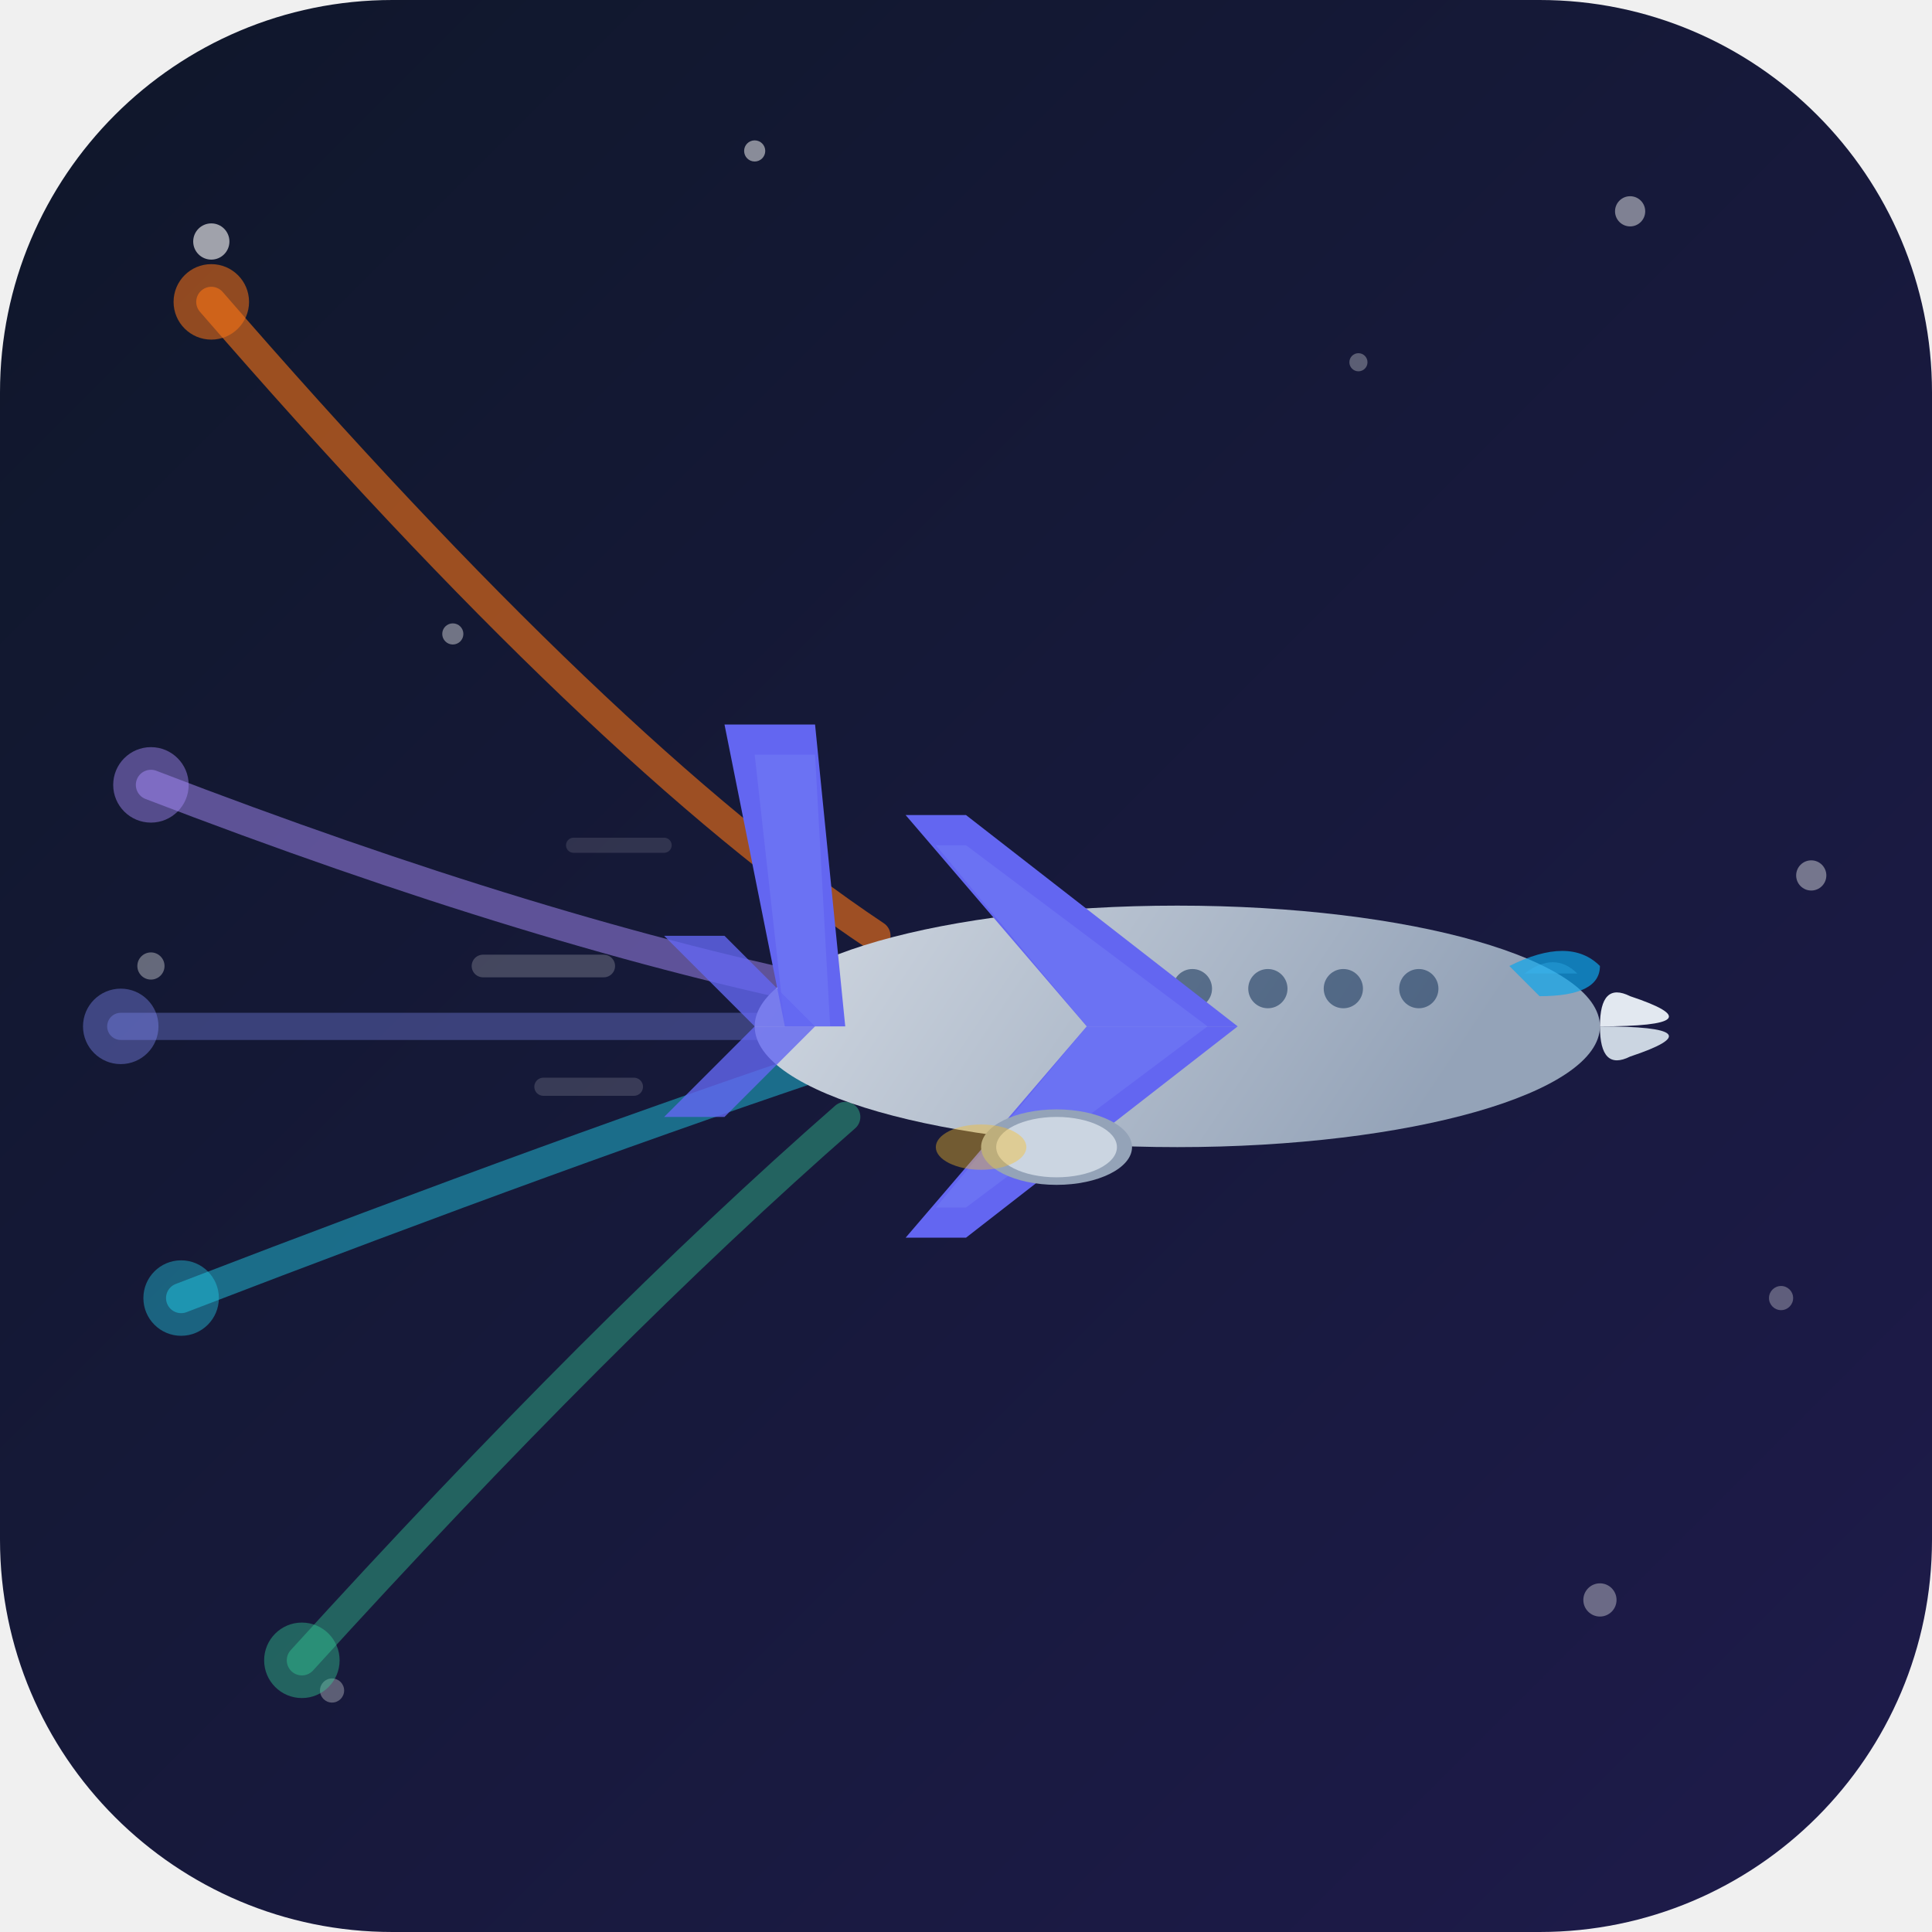
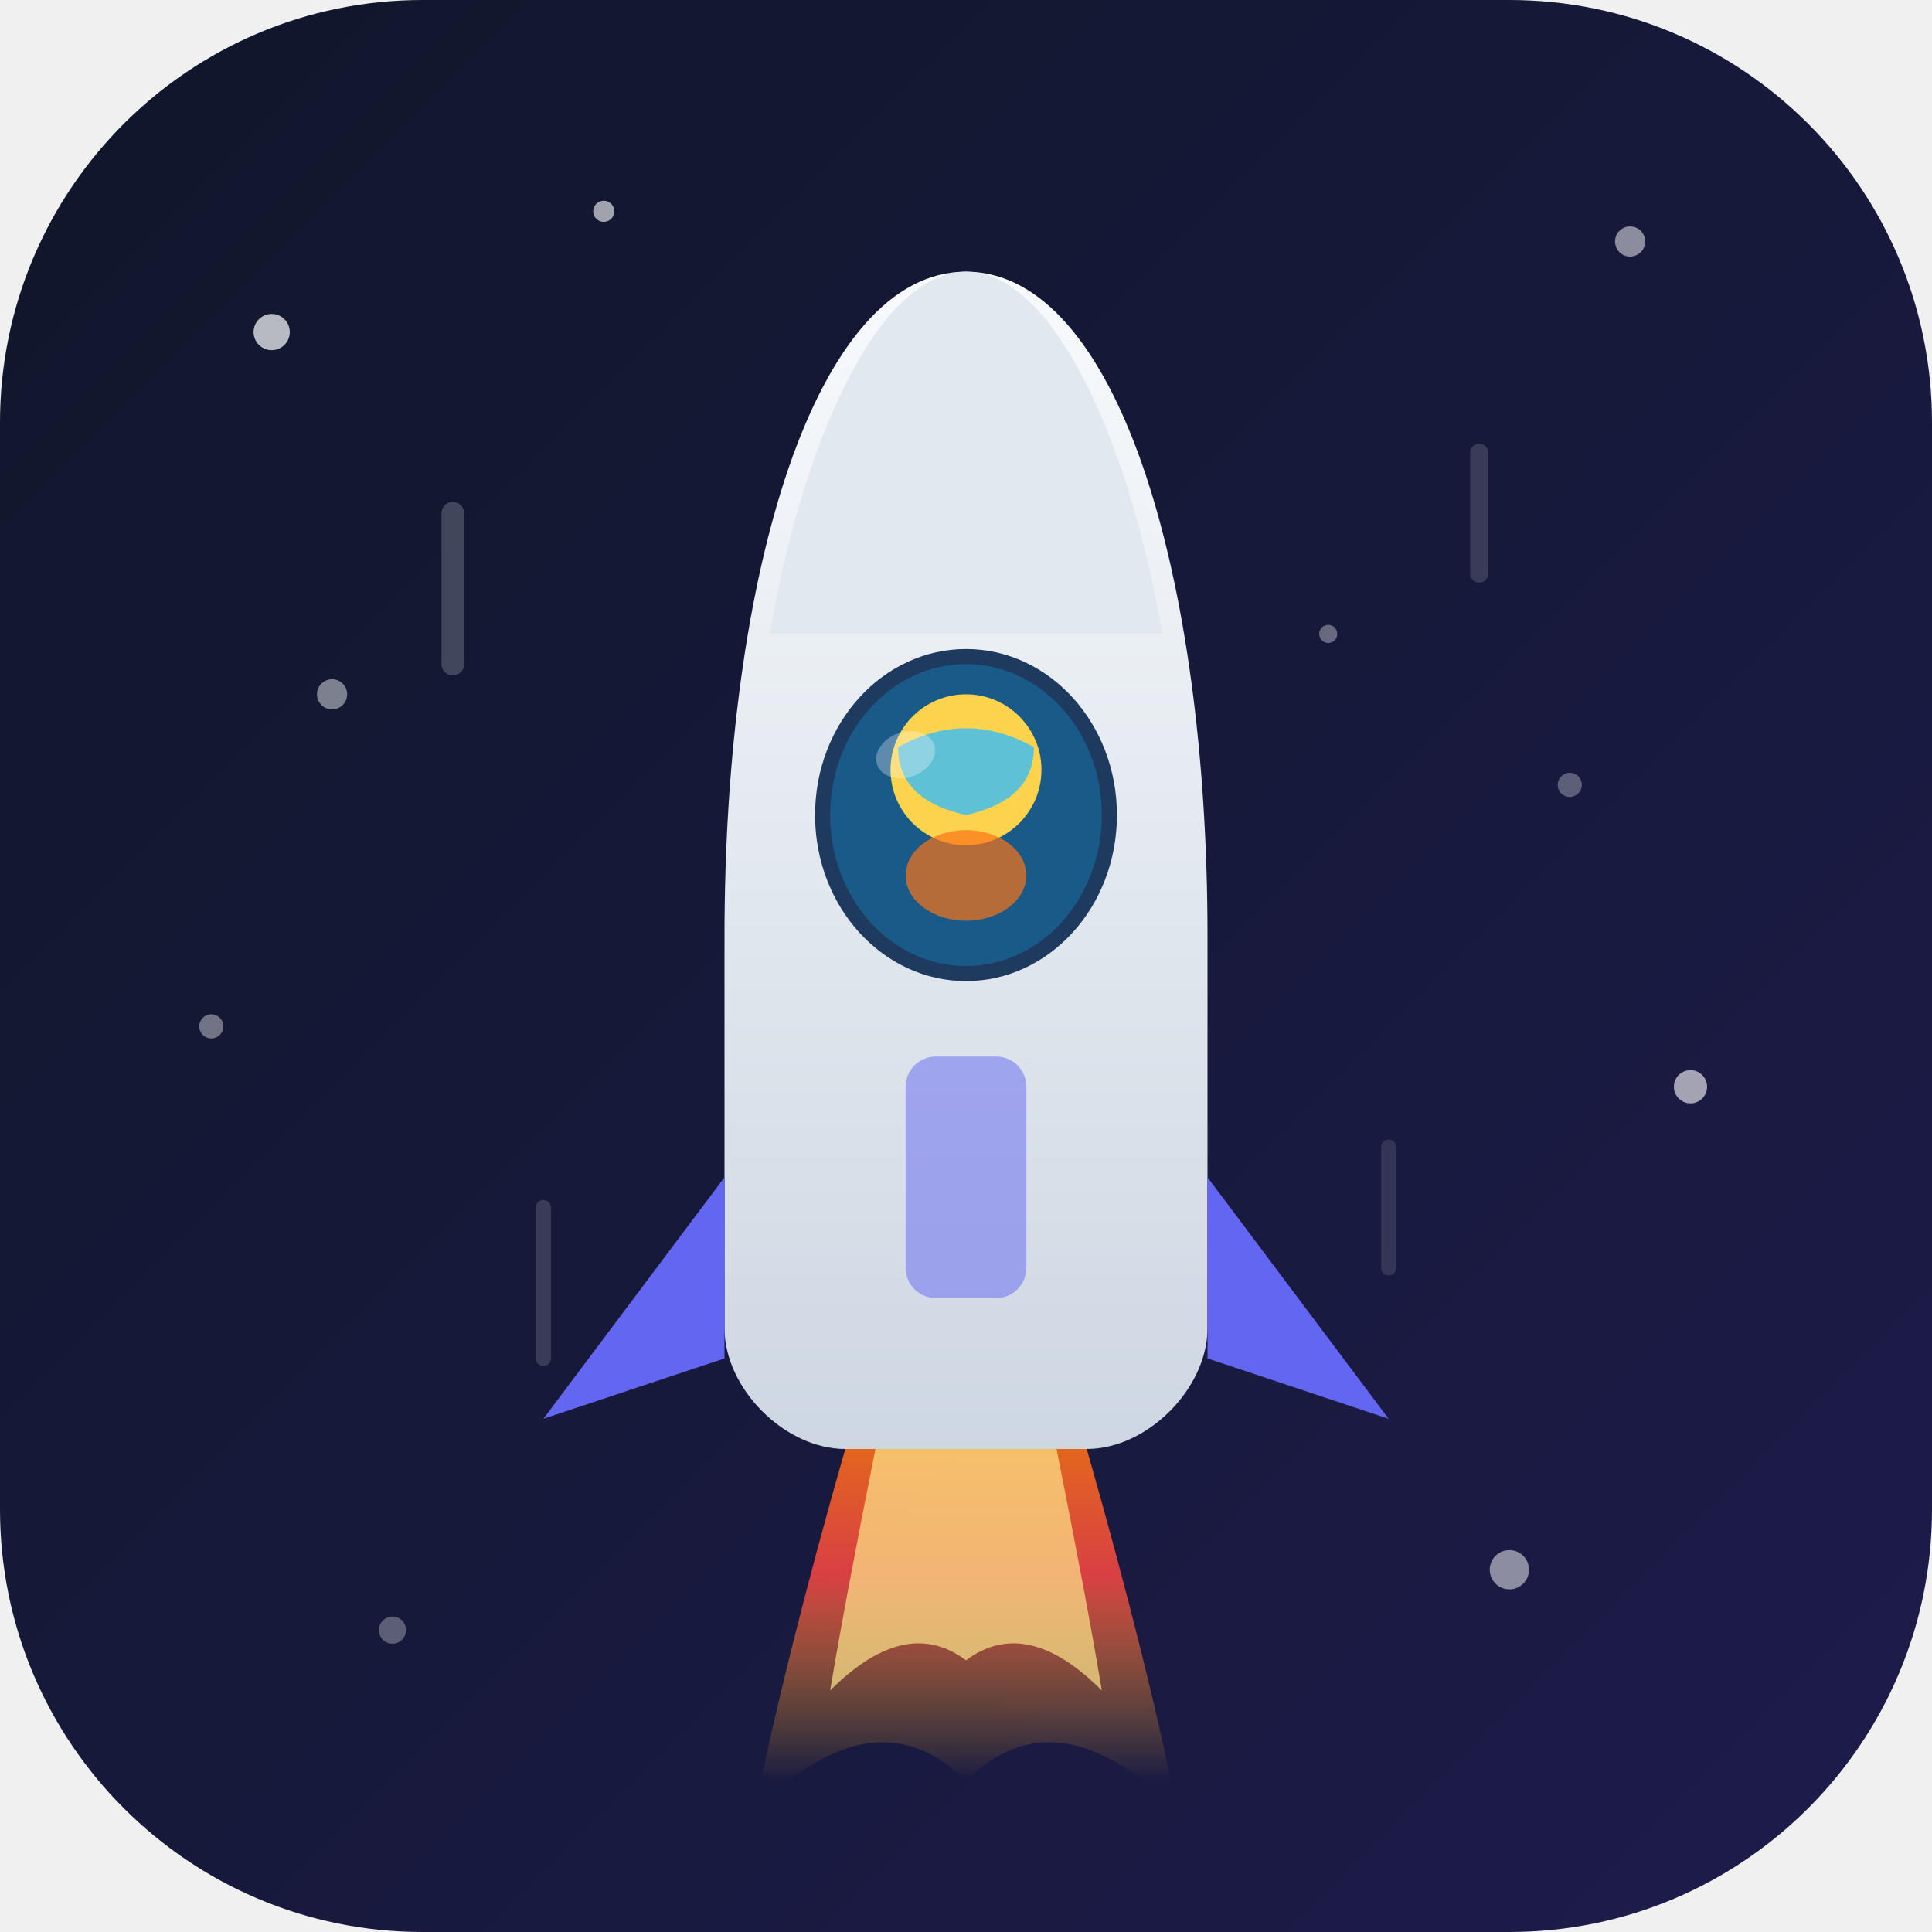
<svg xmlns="http://www.w3.org/2000/svg" viewBox="0 0 128 128" fill="none">
  <defs>
    <linearGradient id="bg" x1="0" y1="0" x2="128" y2="128" gradientUnits="userSpaceOnUse">
      <stop offset="0%" stop-color="#0f172a" />
      <stop offset="100%" stop-color="#1e1b4b" />
    </linearGradient>
-     <linearGradient id="body" x1="30" y1="40" x2="90" y2="80" gradientUnits="userSpaceOnUse">
+     <linearGradient id="rocket-body" x1="64" y1="18" x2="64" y2="100" gradientUnits="userSpaceOnUse">
      <stop offset="0%" stop-color="#f8fafc" />
-       <stop offset="100%" stop-color="#94a3b8" />
+       <stop offset="100%" stop-color="#cbd5e1" />
+     </linearGradient>
+     <linearGradient id="flame" x1="64" y1="95" x2="64" y2="118" gradientUnits="userSpaceOnUse">
+       <stop offset="0%" stop-color="#f97316" />
+       <stop offset="40%" stop-color="#ef4444" />
+       <stop offset="100%" stop-color="#fbbf24" stop-opacity="0" />
    </linearGradient>
  </defs>
-   <rect width="128" height="128" rx="26" fill="url(#bg)" />
-   <circle cx="14" cy="16" r="1.2" fill="#fff" opacity=".6" />
-   <circle cx="108" cy="14" r="1" fill="#fff" opacity=".45" />
-   <circle cx="10" cy="64" r="0.9" fill="#fff" opacity=".35" />
-   <circle cx="120" cy="58" r="1" fill="#fff" opacity=".4" />
-   <circle cx="22" cy="112" r="0.8" fill="#fff" opacity=".3" />
-   <circle cx="106" cy="106" r="1.1" fill="#fff" opacity=".35" />
-   <circle cx="50" cy="10" r="0.7" fill="#fff" opacity=".5" />
-   <circle cx="90" cy="24" r="0.6" fill="#fff" opacity=".3" />
-   <circle cx="118" cy="86" r="0.8" fill="#fff" opacity=".3" />
-   <circle cx="30" cy="42" r="0.7" fill="#fff" opacity=".4" />
-   <path d="M58 62 Q40 50 14 20" stroke="#f97316" stroke-width="2" fill="none" stroke-linecap="round" opacity=".6" />
-   <path d="M56 66 Q36 62 10 52" stroke="#a78bfa" stroke-width="2" fill="none" stroke-linecap="round" opacity=".5" />
-   <path d="M56 70 Q38 76 12 86" stroke="#22d3ee" stroke-width="2" fill="none" stroke-linecap="round" opacity=".45" />
-   <path d="M56 74 Q40 88 20 110" stroke="#34d399" stroke-width="2" fill="none" stroke-linecap="round" opacity=".4" />
-   <path d="M58 68 Q34 68 8 68" stroke="#818cf8" stroke-width="1.8" fill="none" stroke-linecap="round" opacity=".35" />
-   <circle cx="14" cy="20" r="2.5" fill="#f97316" opacity=".55" />
-   <circle cx="10" cy="52" r="2.5" fill="#a78bfa" opacity=".45" />
-   <circle cx="8" cy="68" r="2.5" fill="#818cf8" opacity=".4" />
-   <circle cx="12" cy="86" r="2.5" fill="#22d3ee" opacity=".4" />
-   <circle cx="20" cy="110" r="2.5" fill="#34d399" opacity=".4" />
-   <ellipse cx="78" cy="68" rx="28" ry="8" fill="url(#body)" />
-   <path d="M106 68 Q114 68 108 66 Q106 65 106 68Z" fill="#e2e8f0" />
-   <path d="M106 68 Q114 68 108 70 Q106 71 106 68Z" fill="#cbd5e1" />
-   <path d="M100 64 Q104 62 106 64 Q106 66 102 66Z" fill="#0ea5e9" opacity=".7" />
-   <path d="M101 64.5 Q103 63 104.5 64.5" fill="#38bdf8" opacity=".3" />
-   <circle cx="94" cy="65.5" r="1.3" fill="#1e3a5f" opacity=".6" />
-   <circle cx="89" cy="65.5" r="1.3" fill="#1e3a5f" opacity=".6" />
-   <circle cx="84" cy="65.5" r="1.3" fill="#1e3a5f" opacity=".6" />
-   <circle cx="79" cy="65.5" r="1.3" fill="#1e3a5f" opacity=".6" />
-   <circle cx="74" cy="65.5" r="1.3" fill="#1e3a5f" opacity=".5" />
-   <path d="M72 68 L60 82 L64 82 L82 68Z" fill="#6366f1" />
-   <path d="M72 68 L60 54 L64 54 L82 68Z" fill="#6366f1" />
-   <path d="M72 68 L62 80 L64 80 L80 68Z" fill="#818cf8" opacity=".3" />
-   <path d="M72 68 L62 56 L64 56 L80 68Z" fill="#818cf8" opacity=".3" />
-   <path d="M52 68 L48 48 L54 48 L56 68Z" fill="#6366f1" />
-   <path d="M52 68 L50 50 L54 50 L55 68Z" fill="#818cf8" opacity=".3" />
-   <path d="M50 68 L44 74 L48 74 L54 68Z" fill="#6366f1" opacity=".8" />
-   <path d="M50 68 L44 62 L48 62 L54 68Z" fill="#6366f1" opacity=".8" />
-   <ellipse cx="70" cy="76" rx="5" ry="2.5" fill="#94a3b8" />
-   <ellipse cx="70" cy="76" rx="4" ry="2" fill="#cbd5e1" />
-   <ellipse cx="65" cy="76" rx="3" ry="1.5" fill="#fbbf24" opacity=".4" />
-   <line x1="40" y1="64" x2="32" y2="64" stroke="#fff" stroke-width="1.5" stroke-linecap="round" opacity=".2" />
-   <line x1="42" y1="72" x2="36" y2="72" stroke="#fff" stroke-width="1.2" stroke-linecap="round" opacity=".15" />
-   <line x1="44" y1="56" x2="38" y2="56" stroke="#fff" stroke-width="1" stroke-linecap="round" opacity=".12" />
+   <rect width="128" height="128" rx="28" fill="url(#bg)" />
+   <circle cx="18" cy="22" r="1.2" fill="#fff" opacity=".7" />
+   <circle cx="108" cy="16" r="1" fill="#fff" opacity=".5" />
+   <circle cx="14" cy="68" r="0.8" fill="#fff" opacity=".4" />
+   <circle cx="112" cy="72" r="1.1" fill="#fff" opacity=".6" />
+   <circle cx="26" cy="108" r="0.9" fill="#fff" opacity=".3" />
+   <circle cx="100" cy="104" r="1.3" fill="#fff" opacity=".5" />
+   <circle cx="40" cy="14" r="0.7" fill="#fff" opacity=".6" />
+   <circle cx="88" cy="42" r="0.6" fill="#fff" opacity=".35" />
+   <circle cx="22" cy="46" r="1" fill="#fff" opacity=".45" />
+   <circle cx="104" cy="52" r="0.8" fill="#fff" opacity=".3" />
+   <path d="M56 96Q52 110 50 120Q58 112 64 118Q70 112 78 120Q76 110 72 96Z" fill="url(#flame)" opacity=".9" />
+   <path d="M58 96Q56 106 55 112Q60 107 64 110Q68 107 73 112Q72 106 70 96Z" fill="#fde68a" opacity=".7" />
+   <path d="M64 18C54 18 48 38 48 62V88C48 92 52 96 56 96H72C76 96 80 92 80 88V62C80 38 74 18 64 18Z" fill="url(#rocket-body)" />
+   <path d="M64 18C58 18 53 30 51 42H77C75 30 70 18 64 18Z" fill="#e2e8f0" />
+   <ellipse cx="64" cy="54" rx="10" ry="11" fill="#1e3a5f" />
+   <ellipse cx="64" cy="54" rx="9" ry="10" fill="#0ea5e9" opacity=".3" />
+   <circle cx="64" cy="51" r="5" fill="#fcd34d" />
+   <path d="M59.5 49.5Q64 47 68.5 49.5Q68.5 53 64 54Q59.5 53 59.5 49.5Z" fill="#38bdf8" opacity=".8" />
+   <ellipse cx="64" cy="58" rx="4" ry="3" fill="#f97316" opacity=".7" />
+   <ellipse cx="60" cy="50" rx="2" ry="1.5" fill="#fff" opacity=".3" transform="rotate(-20 60 50)" />
+   <path d="M48 78L36 94L48 90Z" fill="#6366f1" />
+   <path d="M80 78L92 94L80 90Z" fill="#6366f1" />
+   <rect x="60" y="70" width="8" height="16" rx="2" fill="#6366f1" opacity=".5" />
+   <line x1="30" y1="34" x2="30" y2="44" stroke="#fff" stroke-width="1.5" stroke-linecap="round" opacity=".2" />
+   <line x1="98" y1="30" x2="98" y2="38" stroke="#fff" stroke-width="1.2" stroke-linecap="round" opacity=".15" />
+   <line x1="36" y1="80" x2="36" y2="90" stroke="#fff" stroke-width="1" stroke-linecap="round" opacity=".15" />
+   <line x1="92" y1="76" x2="92" y2="84" stroke="#fff" stroke-width="1" stroke-linecap="round" opacity=".12" />
</svg>
